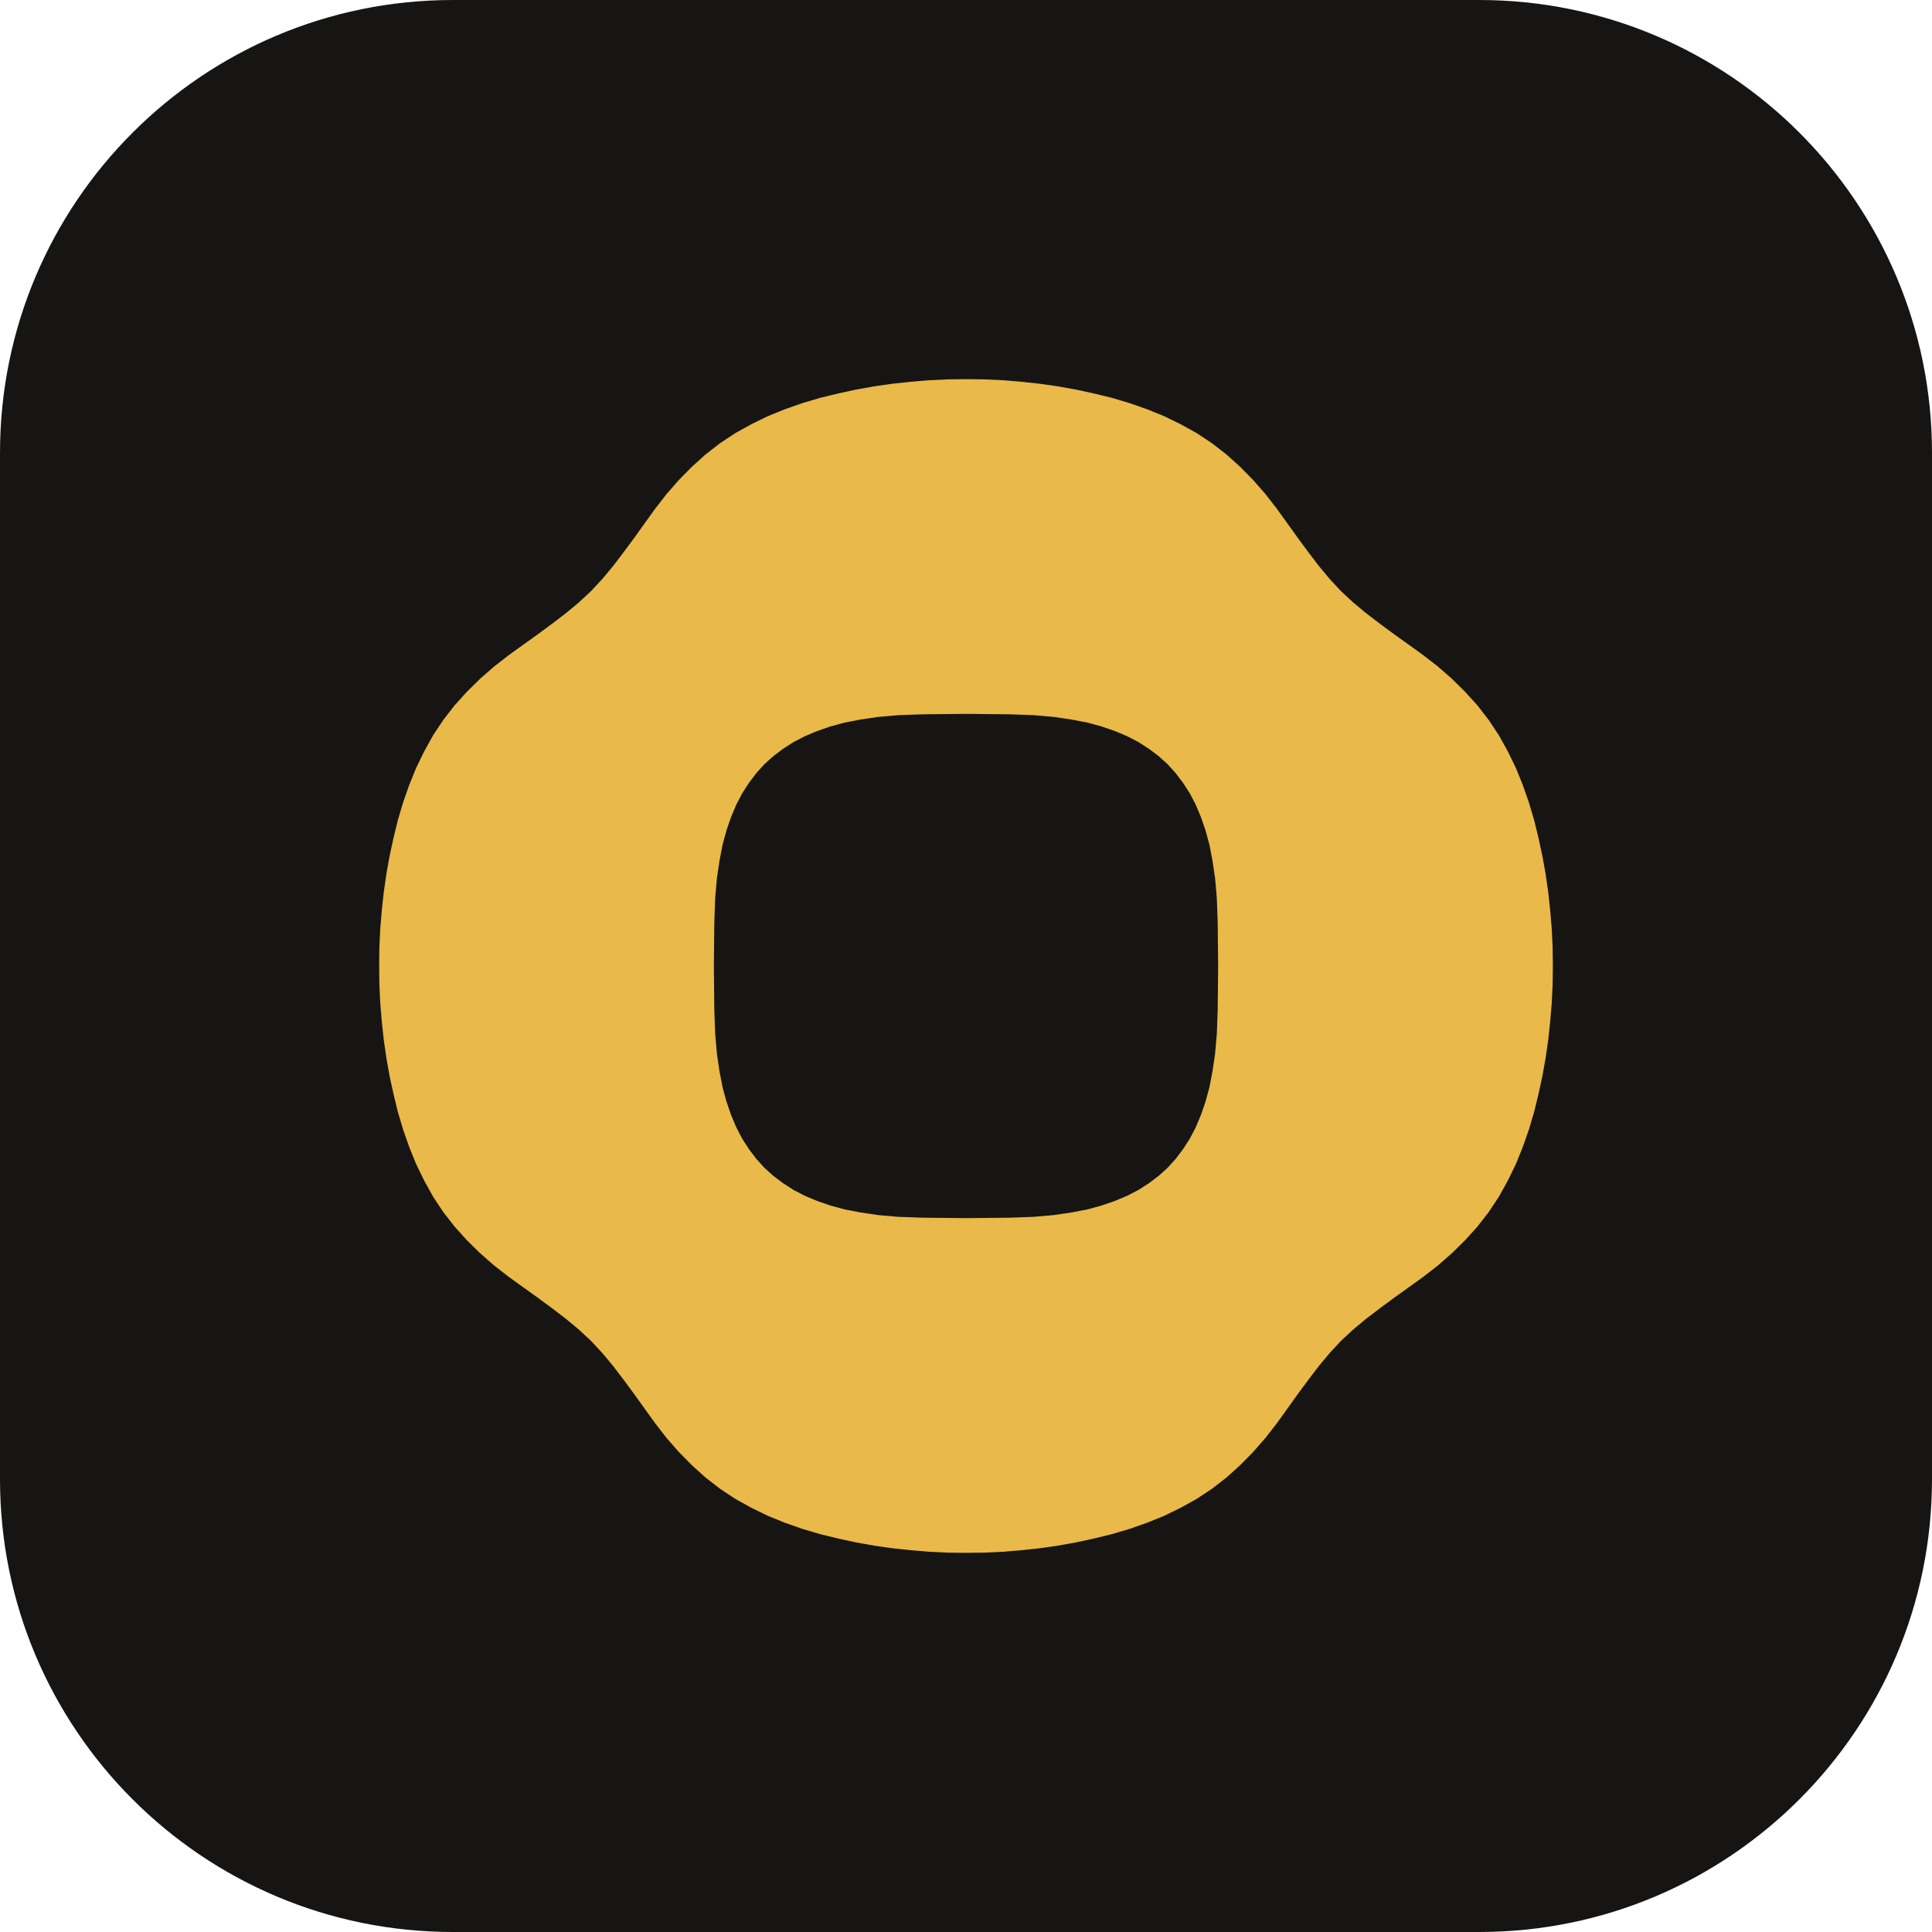
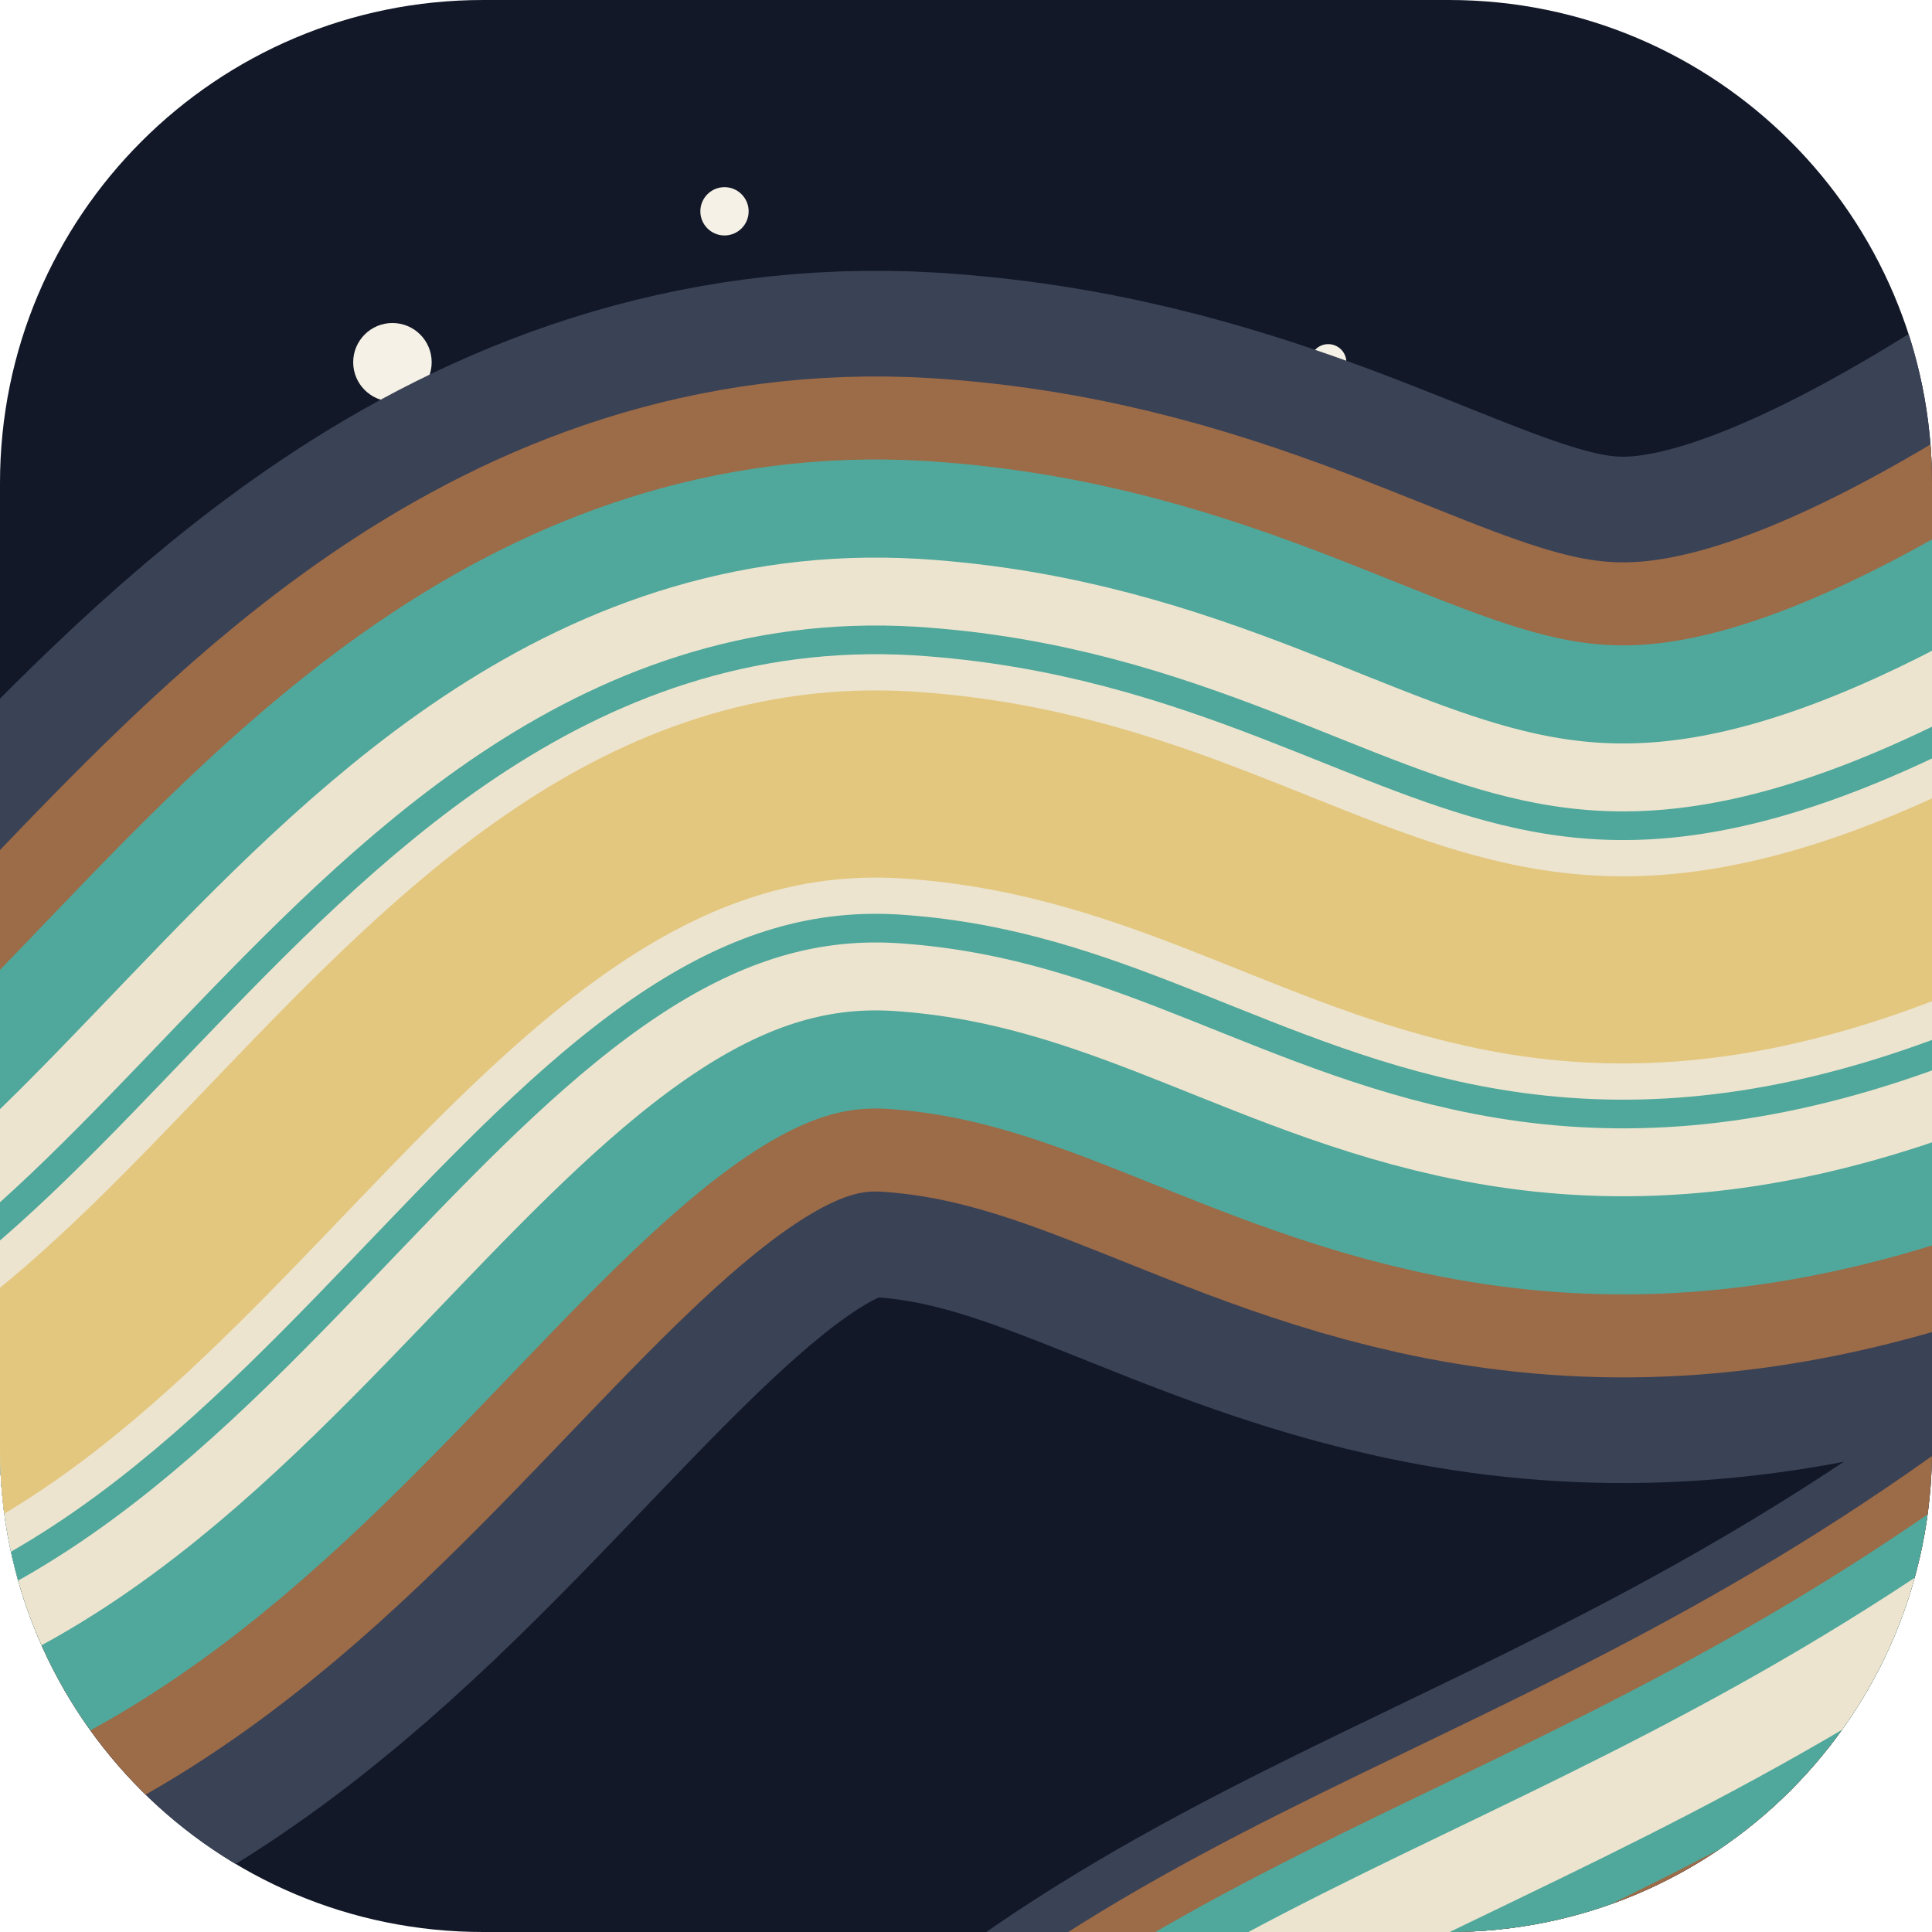
<svg xmlns="http://www.w3.org/2000/svg" width="64" height="64" viewBox="0 0 64 64" fill="none">
-   <rect width="64" height="64" rx="15" fill="#161514" />
-   <path transform="translate(8.96 8.96) scale(0.72)" fill-rule="evenodd" clip-rule="evenodd" fill="#E9B949" d="M59 32L58.99 32.85L58.95 33.7L58.88 34.54L58.79 35.38L58.67 36.22L58.52 37.06L58.34 37.89L58.14 38.71L57.9 39.52L57.62 40.32L57.3 41.11L56.93 41.87L56.52 42.61L56.05 43.32L55.53 43.99L54.96 44.62L54.35 45.22L53.71 45.78L53.04 46.3L52.36 46.79L51.69 47.27L51.04 47.75L50.41 48.23L49.81 48.73L49.25 49.25L48.73 49.81L48.23 50.41L47.75 51.04L47.27 51.69L46.79 52.36L46.3 53.04L45.78 53.71L45.22 54.35L44.62 54.96L43.99 55.53L43.32 56.05L42.61 56.52L41.87 56.93L41.11 57.3L40.32 57.62L39.52 57.9L38.71 58.14L37.89 58.34L37.06 58.52L36.22 58.67L35.38 58.79L34.54 58.88L33.7 58.95L32.85 58.99L32 59L31.15 58.99L30.3 58.95L29.46 58.88L28.62 58.79L27.78 58.67L26.94 58.52L26.11 58.34L25.29 58.14L24.48 57.9L23.68 57.62L22.89 57.3L22.13 56.93L21.39 56.52L20.68 56.05L20.01 55.53L19.38 54.96L18.78 54.35L18.22 53.71L17.7 53.04L17.21 52.36L16.73 51.69L16.25 51.04L15.77 50.41L15.27 49.81L14.75 49.25L14.19 48.73L13.59 48.23L12.96 47.75L12.31 47.27L11.64 46.79L10.96 46.3L10.29 45.78L9.65 45.22L9.04 44.62L8.47 43.99L7.95 43.32L7.48 42.61L7.07 41.87L6.7 41.11L6.38 40.32L6.1 39.52L5.86 38.71L5.66 37.89L5.48 37.06L5.33 36.22L5.21 35.38L5.12 34.54L5.05 33.7L5.01 32.85L5 32L5.01 31.15L5.05 30.3L5.12 29.46L5.21 28.62L5.33 27.78L5.48 26.94L5.66 26.11L5.86 25.29L6.1 24.48L6.38 23.68L6.7 22.89L7.07 22.13L7.48 21.39L7.95 20.68L8.47 20.01L9.04 19.38L9.65 18.78L10.29 18.22L10.96 17.7L11.64 17.21L12.31 16.73L12.96 16.25L13.59 15.77L14.19 15.27L14.75 14.75L15.27 14.19L15.77 13.59L16.25 12.96L16.73 12.31L17.21 11.64L17.7 10.96L18.22 10.29L18.78 9.65L19.38 9.04L20.01 8.47L20.68 7.95L21.39 7.48L22.13 7.07L22.89 6.7L23.68 6.38L24.48 6.1L25.29 5.86L26.11 5.66L26.94 5.48L27.78 5.33L28.62 5.21L29.46 5.12L30.3 5.05L31.15 5.01L32 5L32.85 5.01L33.7 5.05L34.54 5.12L35.38 5.21L36.22 5.33L37.06 5.48L37.89 5.66L38.71 5.86L39.52 6.1L40.32 6.38L41.11 6.7L41.87 7.07L42.61 7.48L43.32 7.95L43.99 8.47L44.62 9.04L45.22 9.65L45.78 10.29L46.3 10.96L46.79 11.64L47.27 12.31L47.75 12.96L48.23 13.59L48.73 14.19L49.25 14.75L49.81 15.27L50.41 15.77L51.04 16.25L51.69 16.73L52.36 17.21L53.04 17.7L53.71 18.22L54.35 18.78L54.96 19.38L55.53 20.01L56.05 20.68L56.52 21.39L56.93 22.13L57.3 22.89L57.62 23.68L57.9 24.48L58.14 25.29L58.34 26.11L58.52 26.94L58.67 27.78L58.79 28.62L58.88 29.46L58.95 30.3L58.99 31.15ZM43.6 32L43.58 30L43.54 28.88L43.46 27.96L43.34 27.15L43.2 26.42L43.02 25.76L42.81 25.15L42.57 24.58L42.3 24.06L41.99 23.58L41.65 23.13L41.28 22.72L40.87 22.35L40.42 22.01L39.94 21.7L39.42 21.43L38.85 21.19L38.24 20.98L37.58 20.8L36.85 20.66L36.04 20.54L35.12 20.46L34 20.42L32 20.4L30 20.42L28.88 20.46L27.96 20.54L27.15 20.66L26.42 20.8L25.76 20.98L25.15 21.19L24.58 21.43L24.06 21.7L23.58 22.01L23.13 22.35L22.72 22.72L22.35 23.13L22.01 23.58L21.7 24.06L21.43 24.58L21.19 25.15L20.98 25.76L20.8 26.42L20.66 27.15L20.54 27.96L20.46 28.88L20.42 30L20.4 32L20.42 34L20.46 35.12L20.54 36.04L20.66 36.85L20.8 37.58L20.98 38.24L21.19 38.85L21.43 39.42L21.7 39.94L22.01 40.42L22.35 40.87L22.72 41.28L23.13 41.65L23.58 41.99L24.06 42.3L24.58 42.57L25.15 42.81L25.76 43.02L26.42 43.2L27.15 43.34L27.96 43.46L28.88 43.54L30 43.58L32 43.6L34 43.58L35.12 43.54L36.04 43.46L36.85 43.34L37.58 43.2L38.24 43.02L38.85 42.81L39.42 42.57L39.94 42.3L40.42 41.99L40.87 41.65L41.28 41.28L41.65 40.87L41.99 40.42L42.3 39.94L42.57 39.42L42.81 38.85L43.02 38.24L43.2 37.58L43.34 36.85L43.46 36.04L43.54 35.12L43.58 34Z" />
+   <defs>
+     <clipPath id="op">
+       <rect width="64" height="64" rx="16" />
+     </clipPath>
+   </defs>
+   <g clip-path="url(#op)">
+     <rect width="64" height="64" fill="#121827" />
+     <circle cx="13" cy="12" r="1.3" fill="#F5F1E6" />
+     <circle cx="24" cy="7" r="0.8" fill="#F5F1E6" />
+     <circle cx="52" cy="33" r="1" fill="#F5F1E6" />
+     <circle cx="8" cy="30" r="0.7" fill="#F5F1E6" />
+     <circle cx="44" cy="12" r="0.6" fill="#F5F1E6" />
+     <path d="M30 74C42 62 56 62 74 46" stroke="#3A4256" stroke-width="12" stroke-linecap="round" fill="none" />
+     <path d="M30 74C42 62 56 62 74 46" stroke="#9C6B47" stroke-width="9" stroke-linecap="round" fill="none" />
+     <path d="M30 74C42 62 56 62 74 46" stroke="#4FA89B" stroke-width="6" stroke-linecap="round" fill="none" />
+     <path d="M30 74C42 62 56 62 74 46" stroke="#EDE4CF" stroke-width="3" stroke-linecap="round" fill="none" />
+     <path d="M-10 50C6 50 13 25 30 26C46 27 50 41 76 23" stroke="#3A4256" stroke-width="34" stroke-linecap="round" fill="none" />
+     <path d="M-10 50C6 50 13 25 30 26C46 27 50 41 76 23" stroke="#9C6B47" stroke-width="27" stroke-linecap="round" fill="none" />
+     <path d="M-10 50C6 50 13 25 30 26C46 27 50 41 76 23" stroke="#4FA89B" stroke-width="21.5" stroke-linecap="round" fill="none" />
+     <path d="M-10 50C6 50 13 25 30 26C46 27 50 41 76 23" stroke="#EDE4CF" stroke-width="15" stroke-linecap="round" fill="none" />
+     <path d="M-10 50C6 50 13 25 30 26C46 27 50 41 76 23" stroke="#4FA89B" stroke-width="10.5" stroke-linecap="round" fill="none" />
+     <path d="M-10 50C6 50 13 25 30 26C46 27 50 41 76 23" stroke="#EDE4CF" stroke-width="8.6" stroke-linecap="round" fill="none" />
+     <path d="M-10 50C6 50 13 25 30 26C46 27 50 41 76 23" stroke="#E3C77E" stroke-width="6.2" stroke-linecap="round" fill="none" />
+   </g>
</svg>
